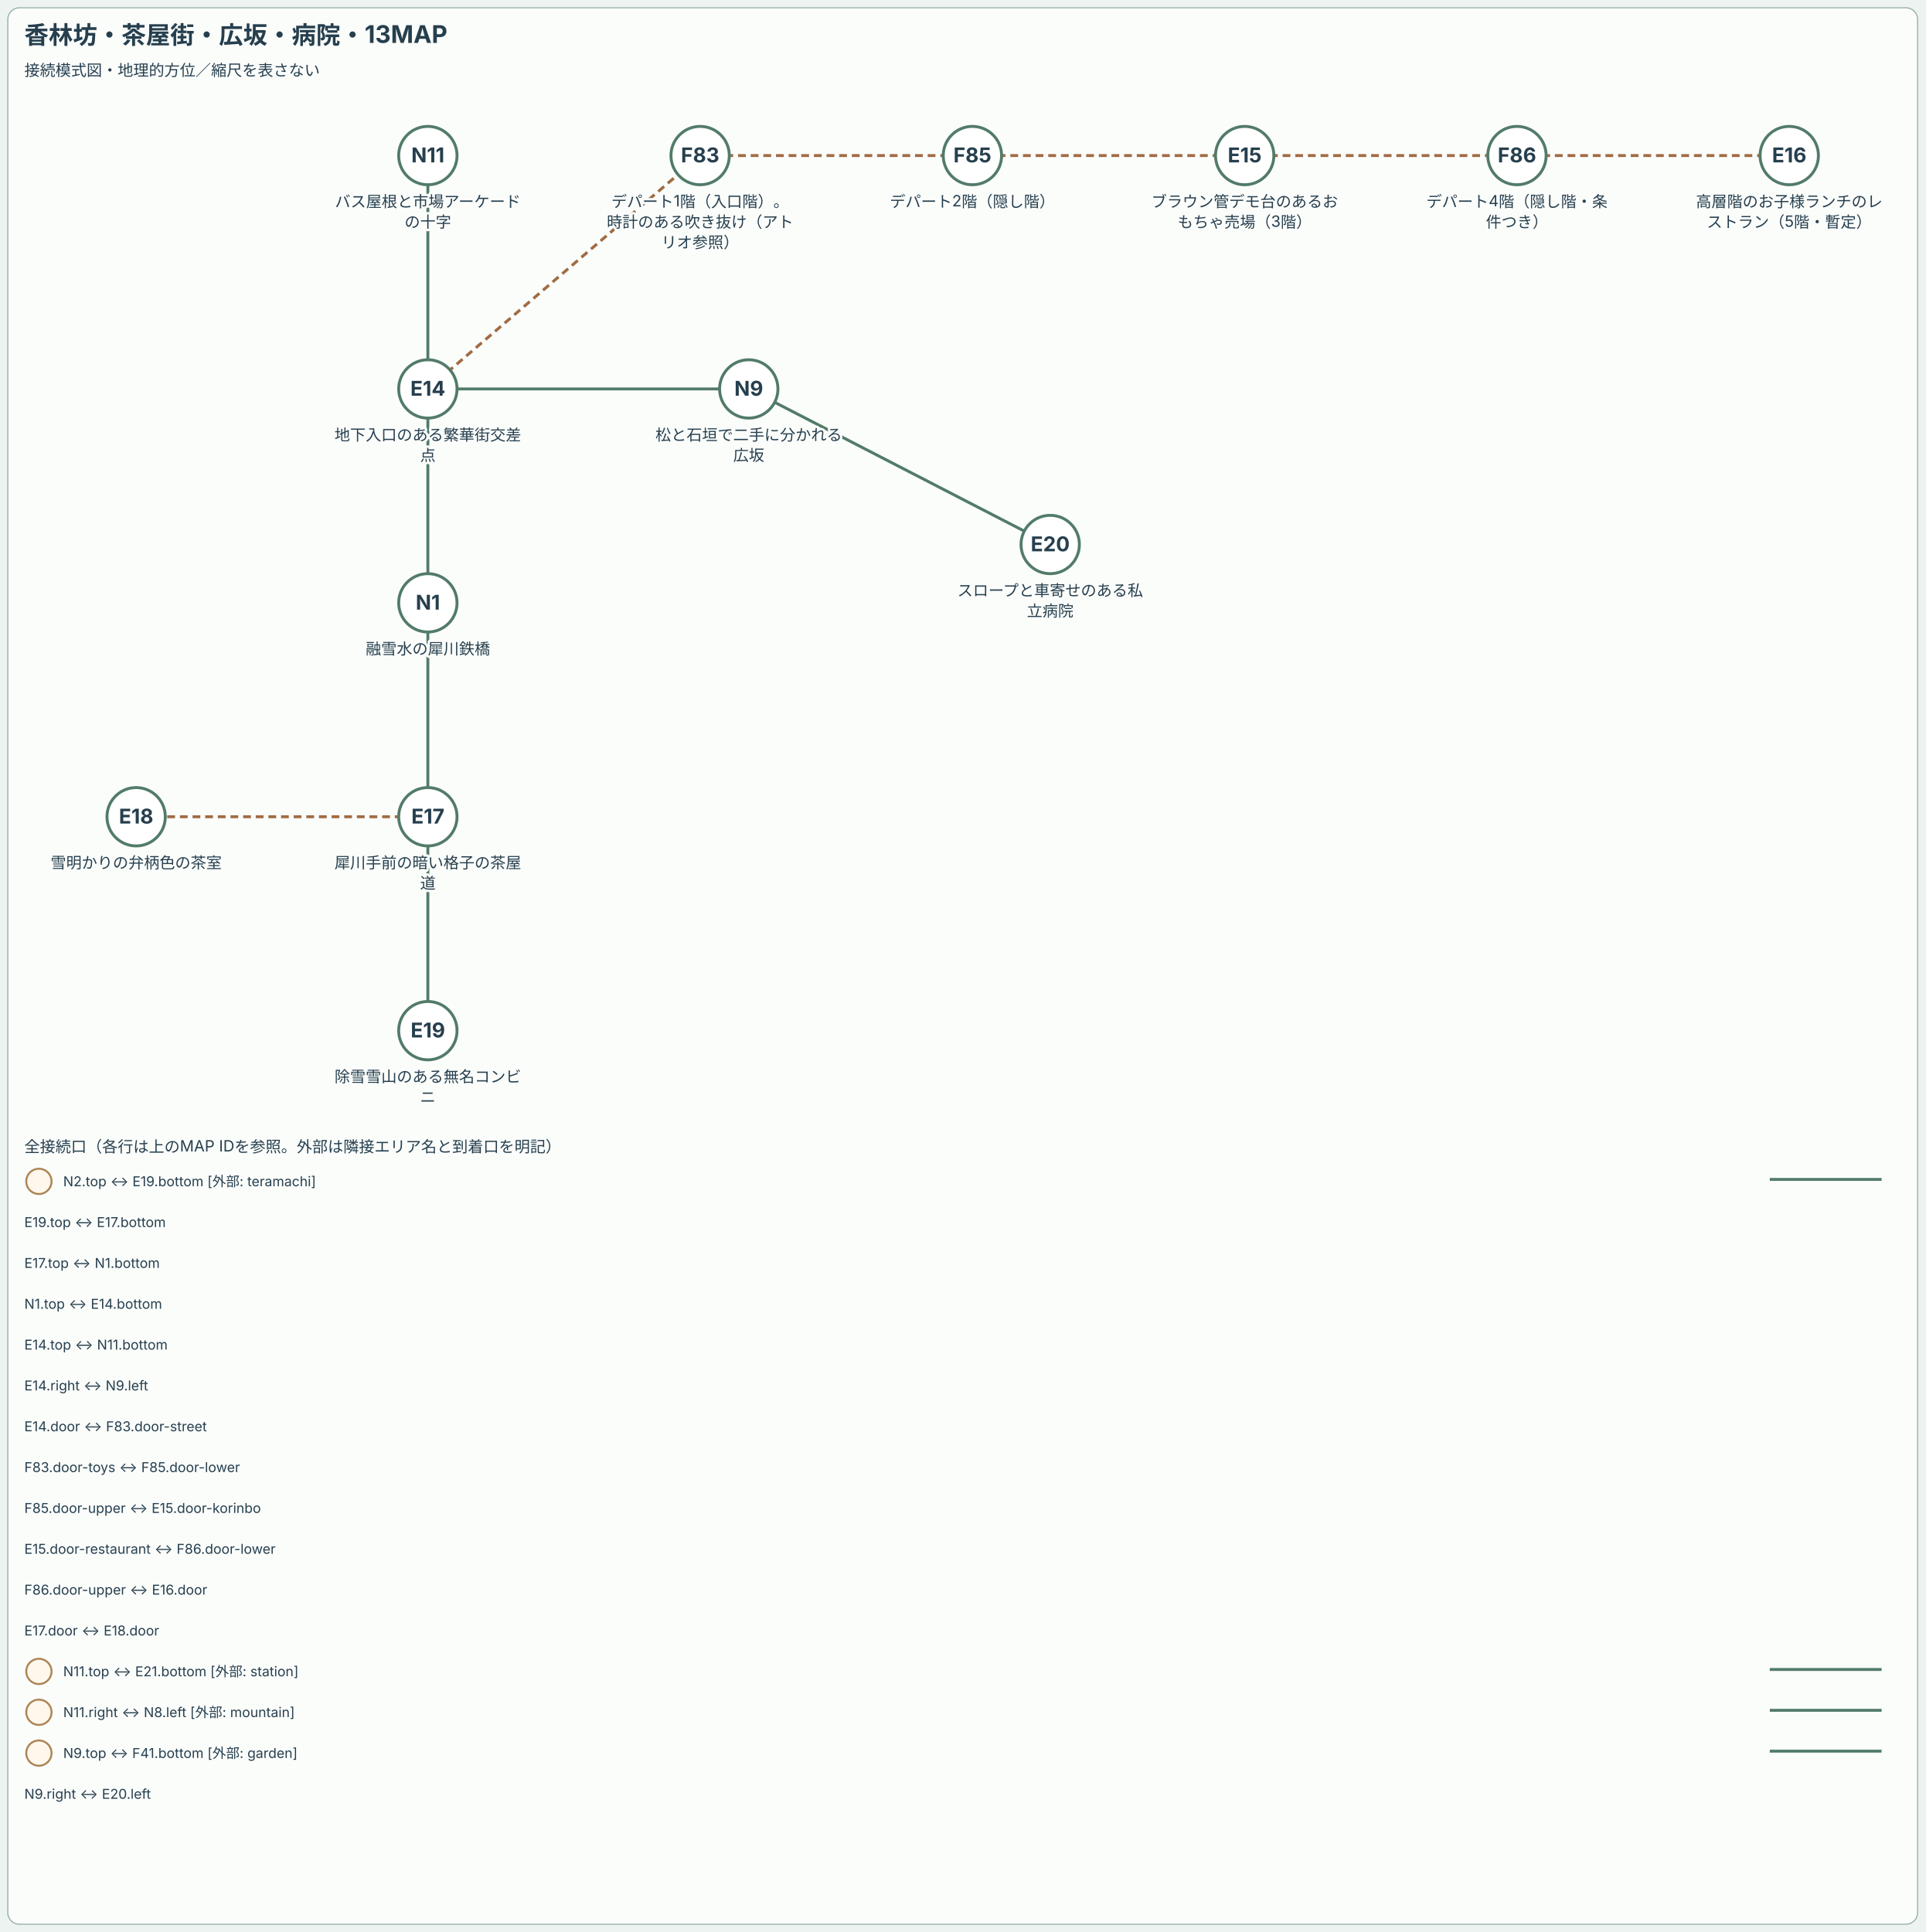
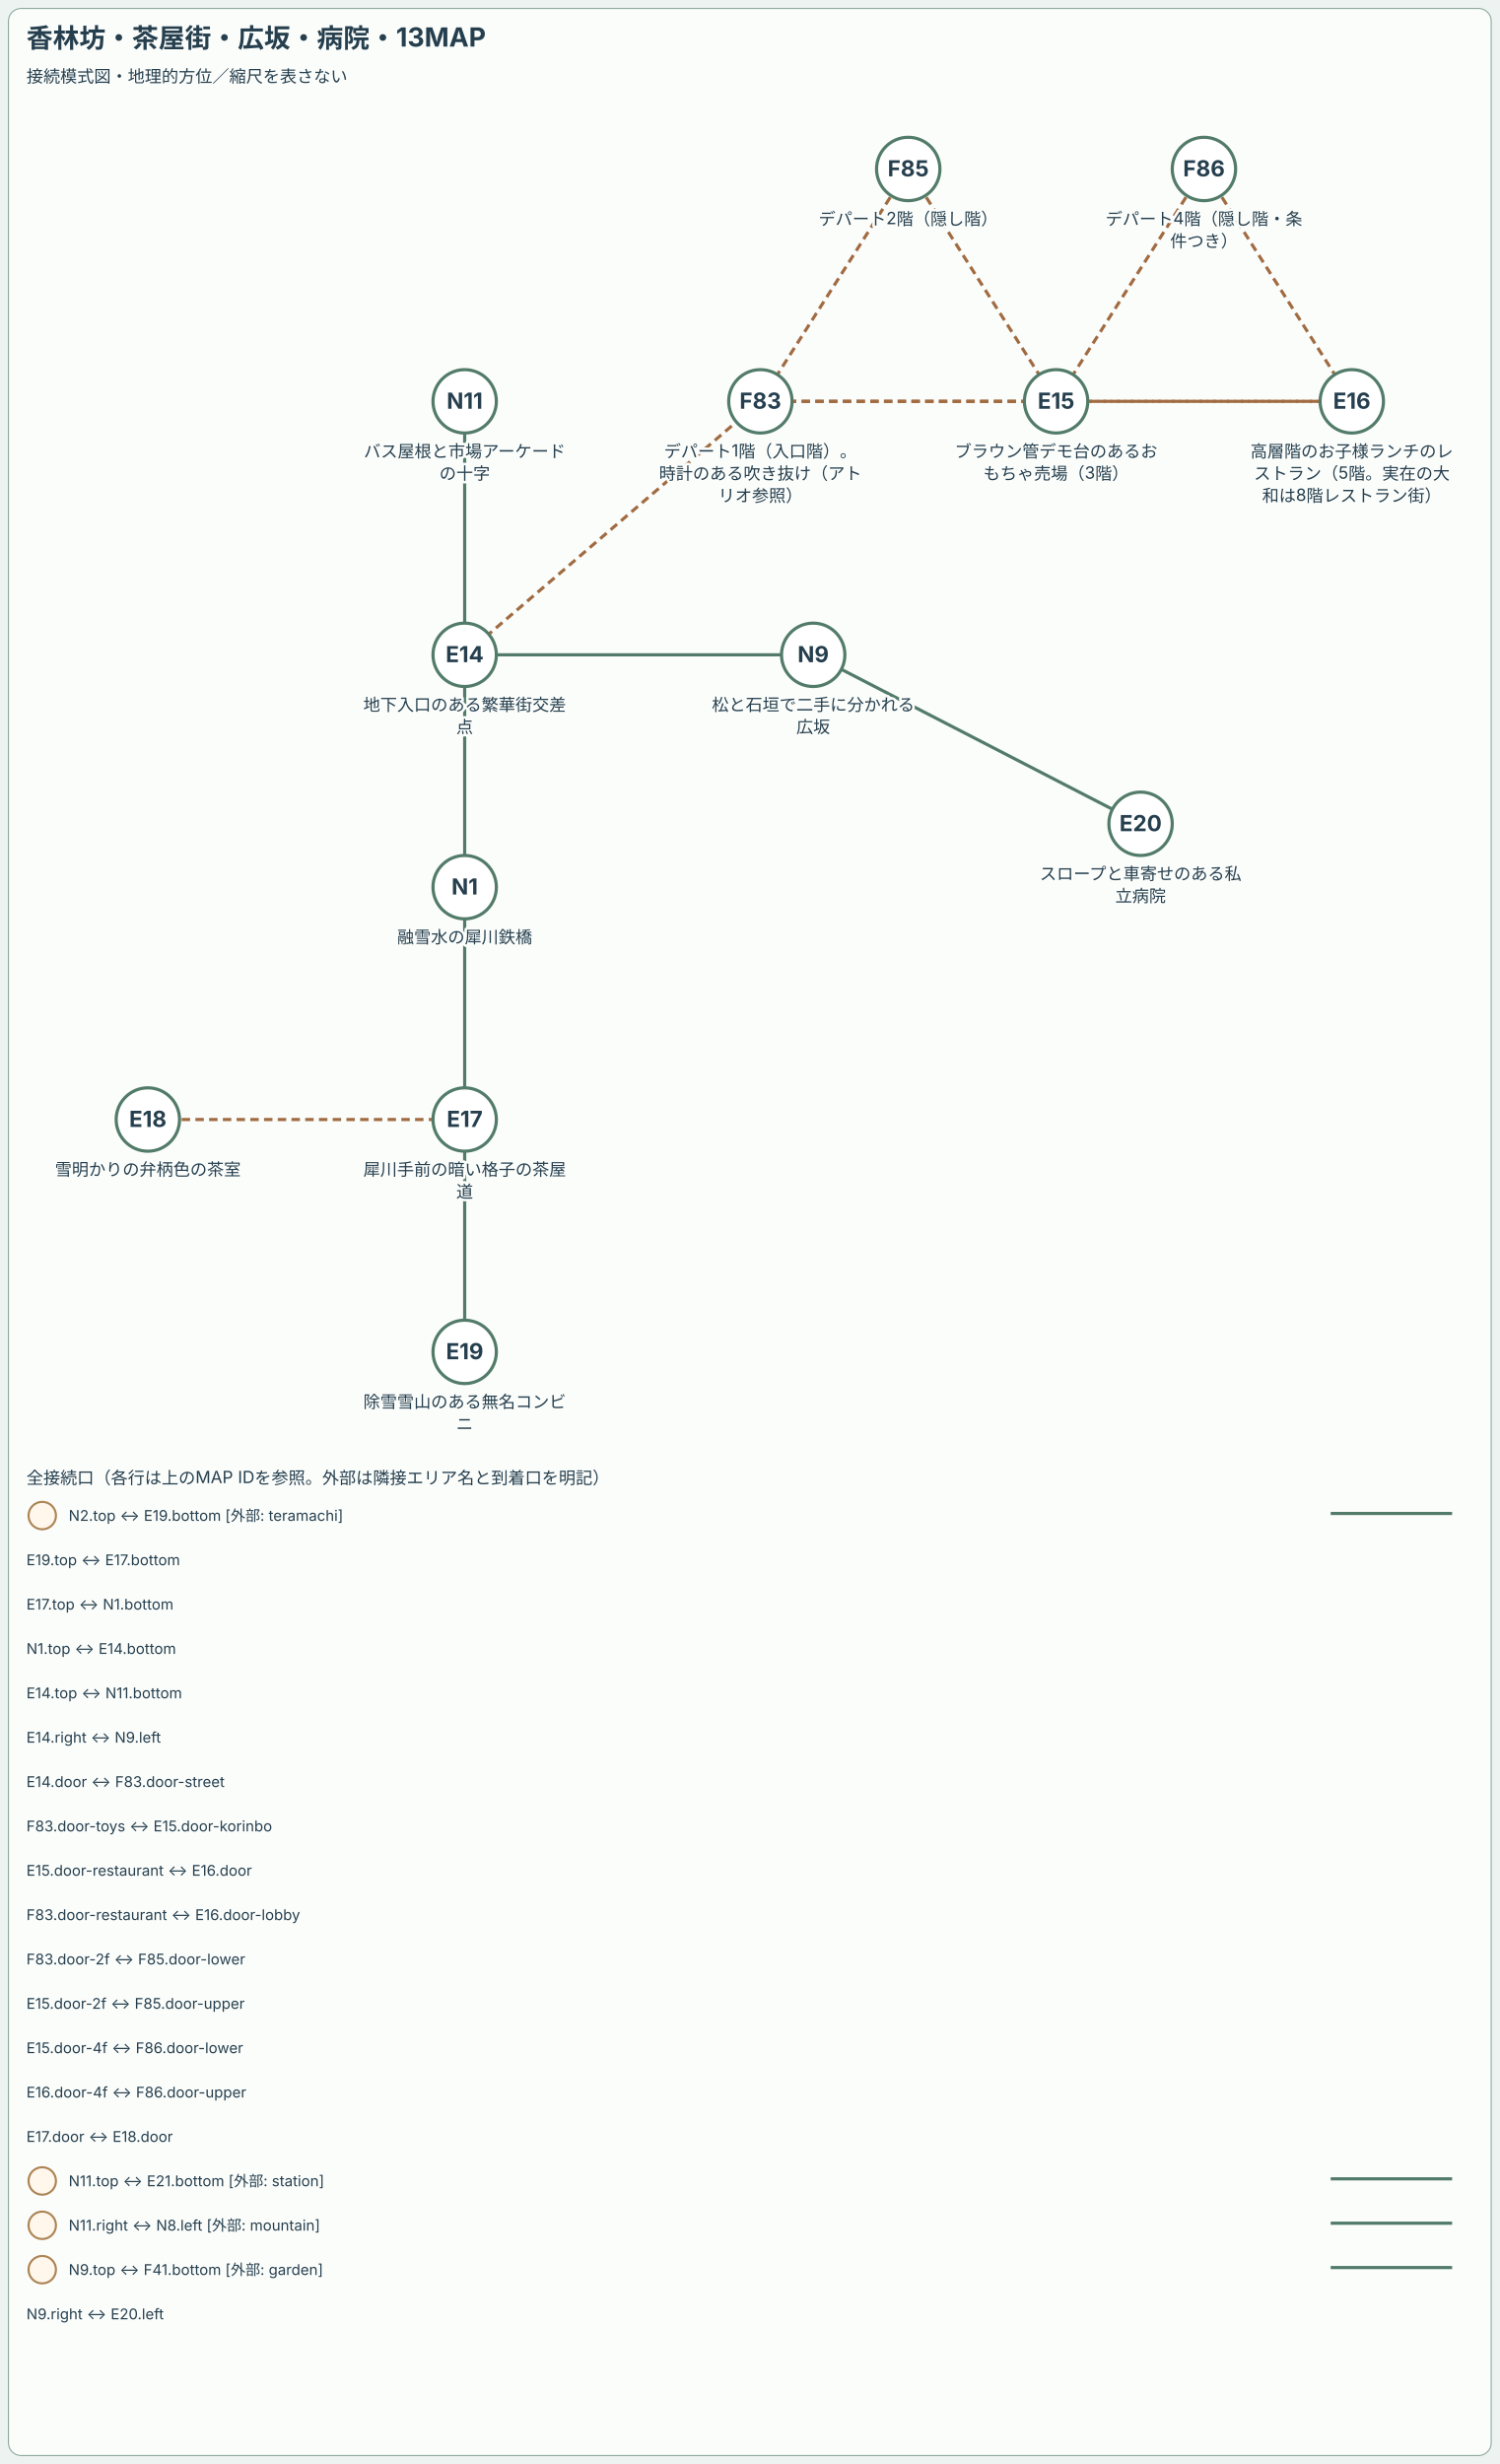
- <svg xmlns="http://www.w3.org/2000/svg" width="1980" height="1987" viewBox="0 0 1980 1987" role="img">
+ <svg xmlns="http://www.w3.org/2000/svg" width="1420" height="2333" viewBox="0 0 1420 2333" role="img">
  <defs>
    <marker id="directed-arrow" markerWidth="9" markerHeight="9" refX="8" refY="4" orient="auto">
      <path d="M0 0 L8 4 L0 8 Z" fill="#8b4c83" />
    </marker>
  </defs>
  <style>text{font-family:-apple-system,BlinkMacSystemFont,"Hiragino Sans",sans-serif;fill:#263f4e}.node{fill:#fff;stroke:#527b69;stroke-width:3}.ref{fill:#fff7eb;stroke:#ad8456;stroke-width:2}.edge{fill:none;stroke:#527b69;stroke-width:3}.door{fill:none;stroke:#a16b42;stroke-width:3;stroke-dasharray:8 5}.event{fill:none;stroke:#ac4871;stroke-width:4;stroke-dasharray:6 5}.oneway{fill:none;stroke:#5262a8;stroke-width:4}.id{font-size:21px;font-weight:bold;text-anchor:middle}.label{font-size:16px;text-anchor:middle;paint-order:stroke;stroke:#fbfdfb;stroke-width:5;stroke-linejoin:round}.note{font-size:16px}.small{font-size:14px}.heading{font-size:25px;font-weight:bold}</style>
-   <rect width="1980" height="1987" fill="#edf3f1" />
+   <rect width="1420" height="2333" fill="#edf3f1" />
  <g data-area="city">
-     <rect x="8" y="8" width="1964" height="1971" rx="12" fill="#fbfdfb" stroke="#8aa79a" />
+     <rect x="8" y="8" width="1404" height="2317" rx="12" fill="#fbfdfb" stroke="#8aa79a" />
    <text x="25" y="45" class="heading">香林坊・茶屋街・広坂・病院・13MAP</text>
    <text x="25" y="78" class="note">接続模式図・地理的方位／縮尺を表さない</text>
-     <path class="edge" data-edge-id="E19.top&gt;E17.bottom:edge" data-kind="edge" data-from="E19" data-to="E17" data-from-port="top" data-to-port="bottom" d="M440 1060 L440 840" />
-     <path class="edge" data-edge-id="E17.top&gt;N1.bottom:edge" data-kind="edge" data-from="E17" data-to="N1" data-from-port="top" data-to-port="bottom" d="M440 840 L440 620" />
-     <path class="edge" data-edge-id="N1.top&gt;E14.bottom:edge" data-kind="edge" data-from="N1" data-to="E14" data-from-port="top" data-to-port="bottom" d="M440 620 L440 400" />
-     <path class="edge" data-edge-id="E14.top&gt;N11.bottom:edge" data-kind="edge" data-from="E14" data-to="N11" data-from-port="top" data-to-port="bottom" d="M440 400 L440 160" />
-     <path class="edge" data-edge-id="E14.right&gt;N9.left:edge" data-kind="edge" data-from="E14" data-to="N9" data-from-port="right" data-to-port="left" d="M440 400 L770 400" />
-     <path class="door" data-edge-id="E14.door&gt;F83.door-street:door" data-kind="door" data-from="E14" data-to="F83" data-from-port="door" data-to-port="door-street" d="M440 400 L720 160" />
-     <path class="door" data-edge-id="F83.door-toys&gt;F85.door-lower:door" data-kind="door" data-from="F83" data-to="F85" data-from-port="door-toys" data-to-port="door-lower" d="M720 160 L1000 160" />
-     <path class="door" data-edge-id="F85.door-upper&gt;E15.door-korinbo:door" data-kind="door" data-from="F85" data-to="E15" data-from-port="door-upper" data-to-port="door-korinbo" d="M1000 160 L1280 160" />
-     <path class="door" data-edge-id="E15.door-restaurant&gt;F86.door-lower:door" data-kind="door" data-from="E15" data-to="F86" data-from-port="door-restaurant" data-to-port="door-lower" d="M1280 160 L1560 160" />
-     <path class="door" data-edge-id="F86.door-upper&gt;E16.door:door" data-kind="door" data-from="F86" data-to="E16" data-from-port="door-upper" data-to-port="door" d="M1560 160 L1840 160" />
-     <path class="door" data-edge-id="E17.door&gt;E18.door:door" data-kind="door" data-from="E17" data-to="E18" data-from-port="door" data-to-port="door" d="M440 840 L140 840" />
-     <path class="edge" data-edge-id="N9.right&gt;E20.left:edge" data-kind="edge" data-from="N9" data-to="E20" data-from-port="right" data-to-port="left" d="M770 400 L1080 560" />
-     <circle class="node" data-map="E14" cx="440" cy="400" r="30" />
-     <text class="id" x="440" y="407">E14</text>
-     <text x="440" y="453" class="label">地下入口のある繁華街交差</text>
-     <text x="440" y="474" class="label">点</text>
-     <circle class="node" data-map="F83" cx="720" cy="160" r="30" />
-     <text class="id" x="720" y="167">F83</text>
-     <text x="720" y="213" class="label">デパート1階（入口階）。</text>
-     <text x="720" y="234" class="label">時計のある吹き抜け（アト</text>
-     <text x="720" y="255" class="label">リオ参照）</text>
-     <circle class="node" data-map="F85" cx="1000" cy="160" r="30" />
-     <text class="id" x="1000" y="167">F85</text>
-     <text x="1000" y="213" class="label">デパート2階（隠し階）</text>
-     <circle class="node" data-map="E15" cx="1280" cy="160" r="30" />
-     <text class="id" x="1280" y="167">E15</text>
-     <text x="1280" y="213" class="label">ブラウン管デモ台のあるお</text>
-     <text x="1280" y="234" class="label">もちゃ売場（3階）</text>
-     <circle class="node" data-map="F86" cx="1560" cy="160" r="30" />
-     <text class="id" x="1560" y="167">F86</text>
-     <text x="1560" y="213" class="label">デパート4階（隠し階・条</text>
-     <text x="1560" y="234" class="label">件つき）</text>
-     <circle class="node" data-map="E16" cx="1840" cy="160" r="30" />
-     <text class="id" x="1840" y="167">E16</text>
-     <text x="1840" y="213" class="label">高層階のお子様ランチのレ</text>
-     <text x="1840" y="234" class="label">ストラン（5階・暫定）</text>
-     <circle class="node" data-map="E17" cx="440" cy="840" r="30" />
-     <text class="id" x="440" y="847">E17</text>
-     <text x="440" y="893" class="label">犀川手前の暗い格子の茶屋</text>
-     <text x="440" y="914" class="label">道</text>
-     <circle class="node" data-map="E18" cx="140" cy="840" r="30" />
-     <text class="id" x="140" y="847">E18</text>
-     <text x="140" y="893" class="label">雪明かりの弁柄色の茶室</text>
-     <circle class="node" data-map="E19" cx="440" cy="1060" r="30" />
-     <text class="id" x="440" y="1067">E19</text>
-     <text x="440" y="1113" class="label">除雪雪山のある無名コンビ</text>
-     <text x="440" y="1134" class="label">ニ</text>
-     <circle class="node" data-map="E20" cx="1080" cy="560" r="30" />
-     <text class="id" x="1080" y="567">E20</text>
-     <text x="1080" y="613" class="label">スロープと車寄せのある私</text>
-     <text x="1080" y="634" class="label">立病院</text>
-     <circle class="node" data-map="N1" cx="440" cy="620" r="30" />
-     <text class="id" x="440" y="627">N1</text>
-     <text x="440" y="673" class="label">融雪水の犀川鉄橋</text>
-     <circle class="node" data-map="N9" cx="770" cy="400" r="30" />
-     <text class="id" x="770" y="407">N9</text>
-     <text x="770" y="453" class="label">松と石垣で二手に分かれる</text>
-     <text x="770" y="474" class="label">広坂</text>
-     <circle class="node" data-map="N11" cx="440" cy="160" r="30" />
-     <text class="id" x="440" y="167">N11</text>
-     <text x="440" y="213" class="label">バス屋根と市場アーケード</text>
-     <text x="440" y="234" class="label">の十字</text>
-     <text x="25" y="1185" class="note">全接続口（各行は上のMAP IDを参照。外部は隣接エリア名と到着口を明記）</text>
-     <circle class="ref" data-reference-map="N2" data-reference="N2" cx="40" cy="1215" r="13" />
-     <text x="65" y="1220" class="small">N2.top ↔ E19.bottom  [外部: teramachi]</text>
-     <path class="edge" data-edge-id="N2.top&gt;E19.bottom:edge" data-kind="edge" data-from="N2" data-to="E19" data-from-port="top" data-to-port="bottom" d="M1820 1213 L1935 1213" />
-     <text x="25" y="1262" class="small">E19.top ↔ E17.bottom</text>
-     <text x="25" y="1304" class="small">E17.top ↔ N1.bottom</text>
-     <text x="25" y="1346" class="small">N1.top ↔ E14.bottom</text>
-     <text x="25" y="1388" class="small">E14.top ↔ N11.bottom</text>
-     <text x="25" y="1430" class="small">E14.right ↔ N9.left</text>
-     <text x="25" y="1472" class="small">E14.door ↔ F83.door-street</text>
-     <text x="25" y="1514" class="small">F83.door-toys ↔ F85.door-lower</text>
-     <text x="25" y="1556" class="small">F85.door-upper ↔ E15.door-korinbo</text>
-     <text x="25" y="1598" class="small">E15.door-restaurant ↔ F86.door-lower</text>
-     <text x="25" y="1640" class="small">F86.door-upper ↔ E16.door</text>
-     <text x="25" y="1682" class="small">E17.door ↔ E18.door</text>
-     <circle class="ref" data-reference-map="E21" data-reference="E21" cx="40" cy="1719" r="13" />
-     <text x="65" y="1724" class="small">N11.top ↔ E21.bottom  [外部: station]</text>
-     <path class="edge" data-edge-id="N11.top&gt;E21.bottom:edge" data-kind="edge" data-from="N11" data-to="E21" data-from-port="top" data-to-port="bottom" d="M1820 1717 L1935 1717" />
-     <circle class="ref" data-reference-map="N8" data-reference="N8" cx="40" cy="1761" r="13" />
-     <text x="65" y="1766" class="small">N11.right ↔ N8.left  [外部: mountain]</text>
-     <path class="edge" data-edge-id="N11.right&gt;N8.left:edge" data-kind="edge" data-from="N11" data-to="N8" data-from-port="right" data-to-port="left" d="M1820 1759 L1935 1759" />
-     <circle class="ref" data-reference-map="F41" data-reference="F41" cx="40" cy="1803" r="13" />
-     <text x="65" y="1808" class="small">N9.top ↔ F41.bottom  [外部: garden]</text>
-     <path class="edge" data-edge-id="N9.top&gt;F41.bottom:edge" data-kind="edge" data-from="N9" data-to="F41" data-from-port="top" data-to-port="bottom" d="M1820 1801 L1935 1801" />
-     <text x="25" y="1850" class="small">N9.right ↔ E20.left</text>
+     <path class="edge" data-edge-id="E19.top&gt;E17.bottom:edge" data-kind="edge" data-from="E19" data-to="E17" data-from-port="top" data-to-port="bottom" d="M440 1280 L440 1060" />
+     <path class="edge" data-edge-id="E17.top&gt;N1.bottom:edge" data-kind="edge" data-from="E17" data-to="N1" data-from-port="top" data-to-port="bottom" d="M440 1060 L440 840" />
+     <path class="edge" data-edge-id="N1.top&gt;E14.bottom:edge" data-kind="edge" data-from="N1" data-to="E14" data-from-port="top" data-to-port="bottom" d="M440 840 L440 620" />
+     <path class="edge" data-edge-id="E14.top&gt;N11.bottom:edge" data-kind="edge" data-from="E14" data-to="N11" data-from-port="top" data-to-port="bottom" d="M440 620 L440 380" />
+     <path class="edge" data-edge-id="E14.right&gt;N9.left:edge" data-kind="edge" data-from="E14" data-to="N9" data-from-port="right" data-to-port="left" d="M440 620 L770 620" />
+     <path class="door" data-edge-id="E14.door&gt;F83.door-street:door" data-kind="door" data-from="E14" data-to="F83" data-from-port="door" data-to-port="door-street" d="M440 620 L720 380" />
+     <path class="door" data-edge-id="F83.door-toys&gt;E15.door-korinbo:door" data-kind="door" data-from="F83" data-to="E15" data-from-port="door-toys" data-to-port="door-korinbo" d="M720 380 L1000 380" />
+     <path class="door" data-edge-id="E15.door-restaurant&gt;E16.door:door" data-kind="door" data-from="E15" data-to="E16" data-from-port="door-restaurant" data-to-port="door" d="M1000 380 L1280 380" />
+     <path class="door" data-edge-id="F83.door-restaurant&gt;E16.door-lobby:door" data-kind="door" data-from="F83" data-to="E16" data-from-port="door-restaurant" data-to-port="door-lobby" d="M720 380 L1280 380" />
+     <path class="door" data-edge-id="F83.door-2f&gt;F85.door-lower:door" data-kind="door" data-from="F83" data-to="F85" data-from-port="door-2f" data-to-port="door-lower" d="M720 380 L860 160" />
+     <path class="door" data-edge-id="E15.door-2f&gt;F85.door-upper:door" data-kind="door" data-from="E15" data-to="F85" data-from-port="door-2f" data-to-port="door-upper" d="M1000 380 L860 160" />
+     <path class="door" data-edge-id="E15.door-4f&gt;F86.door-lower:door" data-kind="door" data-from="E15" data-to="F86" data-from-port="door-4f" data-to-port="door-lower" d="M1000 380 L1140 160" />
+     <path class="door" data-edge-id="E16.door-4f&gt;F86.door-upper:door" data-kind="door" data-from="E16" data-to="F86" data-from-port="door-4f" data-to-port="door-upper" d="M1280 380 L1140 160" />
+     <path class="door" data-edge-id="E17.door&gt;E18.door:door" data-kind="door" data-from="E17" data-to="E18" data-from-port="door" data-to-port="door" d="M440 1060 L140 1060" />
+     <path class="edge" data-edge-id="N9.right&gt;E20.left:edge" data-kind="edge" data-from="N9" data-to="E20" data-from-port="right" data-to-port="left" d="M770 620 L1080 780" />
+     <circle class="node" data-map="E14" cx="440" cy="620" r="30" />
+     <text class="id" x="440" y="627">E14</text>
+     <text x="440" y="673" class="label">地下入口のある繁華街交差</text>
+     <text x="440" y="694" class="label">点</text>
+     <circle class="node" data-map="F83" cx="720" cy="380" r="30" />
+     <text class="id" x="720" y="387">F83</text>
+     <text x="720" y="433" class="label">デパート1階（入口階）。</text>
+     <text x="720" y="454" class="label">時計のある吹き抜け（アト</text>
+     <text x="720" y="475" class="label">リオ参照）</text>
+     <circle class="node" data-map="E15" cx="1000" cy="380" r="30" />
+     <text class="id" x="1000" y="387">E15</text>
+     <text x="1000" y="433" class="label">ブラウン管デモ台のあるお</text>
+     <text x="1000" y="454" class="label">もちゃ売場（3階）</text>
+     <circle class="node" data-map="E16" cx="1280" cy="380" r="30" />
+     <text class="id" x="1280" y="387">E16</text>
+     <text x="1280" y="433" class="label">高層階のお子様ランチのレ</text>
+     <text x="1280" y="454" class="label">ストラン（5階。実在の大</text>
+     <text x="1280" y="475" class="label">和は8階レストラン街）</text>
+     <circle class="node" data-map="F85" cx="860" cy="160" r="30" />
+     <text class="id" x="860" y="167">F85</text>
+     <text x="860" y="213" class="label">デパート2階（隠し階）</text>
+     <circle class="node" data-map="F86" cx="1140" cy="160" r="30" />
+     <text class="id" x="1140" y="167">F86</text>
+     <text x="1140" y="213" class="label">デパート4階（隠し階・条</text>
+     <text x="1140" y="234" class="label">件つき）</text>
+     <circle class="node" data-map="E17" cx="440" cy="1060" r="30" />
+     <text class="id" x="440" y="1067">E17</text>
+     <text x="440" y="1113" class="label">犀川手前の暗い格子の茶屋</text>
+     <text x="440" y="1134" class="label">道</text>
+     <circle class="node" data-map="E18" cx="140" cy="1060" r="30" />
+     <text class="id" x="140" y="1067">E18</text>
+     <text x="140" y="1113" class="label">雪明かりの弁柄色の茶室</text>
+     <circle class="node" data-map="E19" cx="440" cy="1280" r="30" />
+     <text class="id" x="440" y="1287">E19</text>
+     <text x="440" y="1333" class="label">除雪雪山のある無名コンビ</text>
+     <text x="440" y="1354" class="label">ニ</text>
+     <circle class="node" data-map="E20" cx="1080" cy="780" r="30" />
+     <text class="id" x="1080" y="787">E20</text>
+     <text x="1080" y="833" class="label">スロープと車寄せのある私</text>
+     <text x="1080" y="854" class="label">立病院</text>
+     <circle class="node" data-map="N1" cx="440" cy="840" r="30" />
+     <text class="id" x="440" y="847">N1</text>
+     <text x="440" y="893" class="label">融雪水の犀川鉄橋</text>
+     <circle class="node" data-map="N9" cx="770" cy="620" r="30" />
+     <text class="id" x="770" y="627">N9</text>
+     <text x="770" y="673" class="label">松と石垣で二手に分かれる</text>
+     <text x="770" y="694" class="label">広坂</text>
+     <circle class="node" data-map="N11" cx="440" cy="380" r="30" />
+     <text class="id" x="440" y="387">N11</text>
+     <text x="440" y="433" class="label">バス屋根と市場アーケード</text>
+     <text x="440" y="454" class="label">の十字</text>
+     <text x="25" y="1405" class="note">全接続口（各行は上のMAP IDを参照。外部は隣接エリア名と到着口を明記）</text>
+     <circle class="ref" data-reference-map="N2" data-reference="N2" cx="40" cy="1435" r="13" />
+     <text x="65" y="1440" class="small">N2.top ↔ E19.bottom  [外部: teramachi]</text>
+     <path class="edge" data-edge-id="N2.top&gt;E19.bottom:edge" data-kind="edge" data-from="N2" data-to="E19" data-from-port="top" data-to-port="bottom" d="M1260 1433 L1375 1433" />
+     <text x="25" y="1482" class="small">E19.top ↔ E17.bottom</text>
+     <text x="25" y="1524" class="small">E17.top ↔ N1.bottom</text>
+     <text x="25" y="1566" class="small">N1.top ↔ E14.bottom</text>
+     <text x="25" y="1608" class="small">E14.top ↔ N11.bottom</text>
+     <text x="25" y="1650" class="small">E14.right ↔ N9.left</text>
+     <text x="25" y="1692" class="small">E14.door ↔ F83.door-street</text>
+     <text x="25" y="1734" class="small">F83.door-toys ↔ E15.door-korinbo</text>
+     <text x="25" y="1776" class="small">E15.door-restaurant ↔ E16.door</text>
+     <text x="25" y="1818" class="small">F83.door-restaurant ↔ E16.door-lobby</text>
+     <text x="25" y="1860" class="small">F83.door-2f ↔ F85.door-lower</text>
+     <text x="25" y="1902" class="small">E15.door-2f ↔ F85.door-upper</text>
+     <text x="25" y="1944" class="small">E15.door-4f ↔ F86.door-lower</text>
+     <text x="25" y="1986" class="small">E16.door-4f ↔ F86.door-upper</text>
+     <text x="25" y="2028" class="small">E17.door ↔ E18.door</text>
+     <circle class="ref" data-reference-map="E21" data-reference="E21" cx="40" cy="2065" r="13" />
+     <text x="65" y="2070" class="small">N11.top ↔ E21.bottom  [外部: station]</text>
+     <path class="edge" data-edge-id="N11.top&gt;E21.bottom:edge" data-kind="edge" data-from="N11" data-to="E21" data-from-port="top" data-to-port="bottom" d="M1260 2063 L1375 2063" />
+     <circle class="ref" data-reference-map="N8" data-reference="N8" cx="40" cy="2107" r="13" />
+     <text x="65" y="2112" class="small">N11.right ↔ N8.left  [外部: mountain]</text>
+     <path class="edge" data-edge-id="N11.right&gt;N8.left:edge" data-kind="edge" data-from="N11" data-to="N8" data-from-port="right" data-to-port="left" d="M1260 2105 L1375 2105" />
+     <circle class="ref" data-reference-map="F41" data-reference="F41" cx="40" cy="2149" r="13" />
+     <text x="65" y="2154" class="small">N9.top ↔ F41.bottom  [外部: garden]</text>
+     <path class="edge" data-edge-id="N9.top&gt;F41.bottom:edge" data-kind="edge" data-from="N9" data-to="F41" data-from-port="top" data-to-port="bottom" d="M1260 2147 L1375 2147" />
+     <text x="25" y="2196" class="small">N9.right ↔ E20.left</text>
  </g>
</svg>
